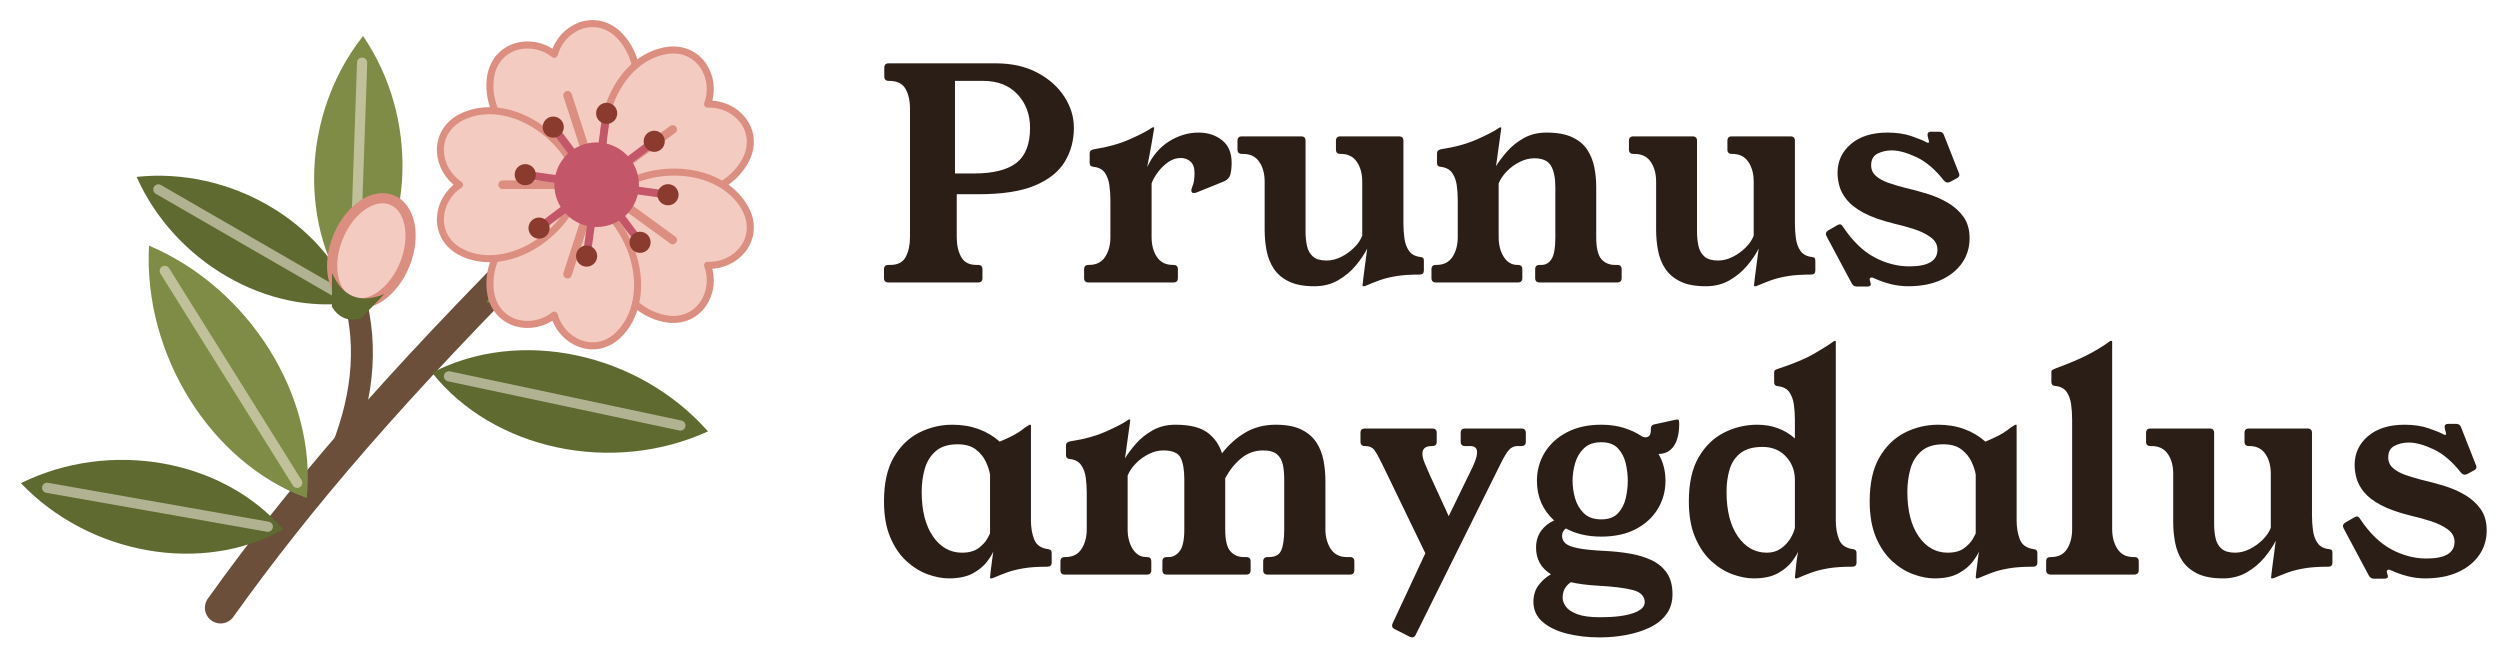
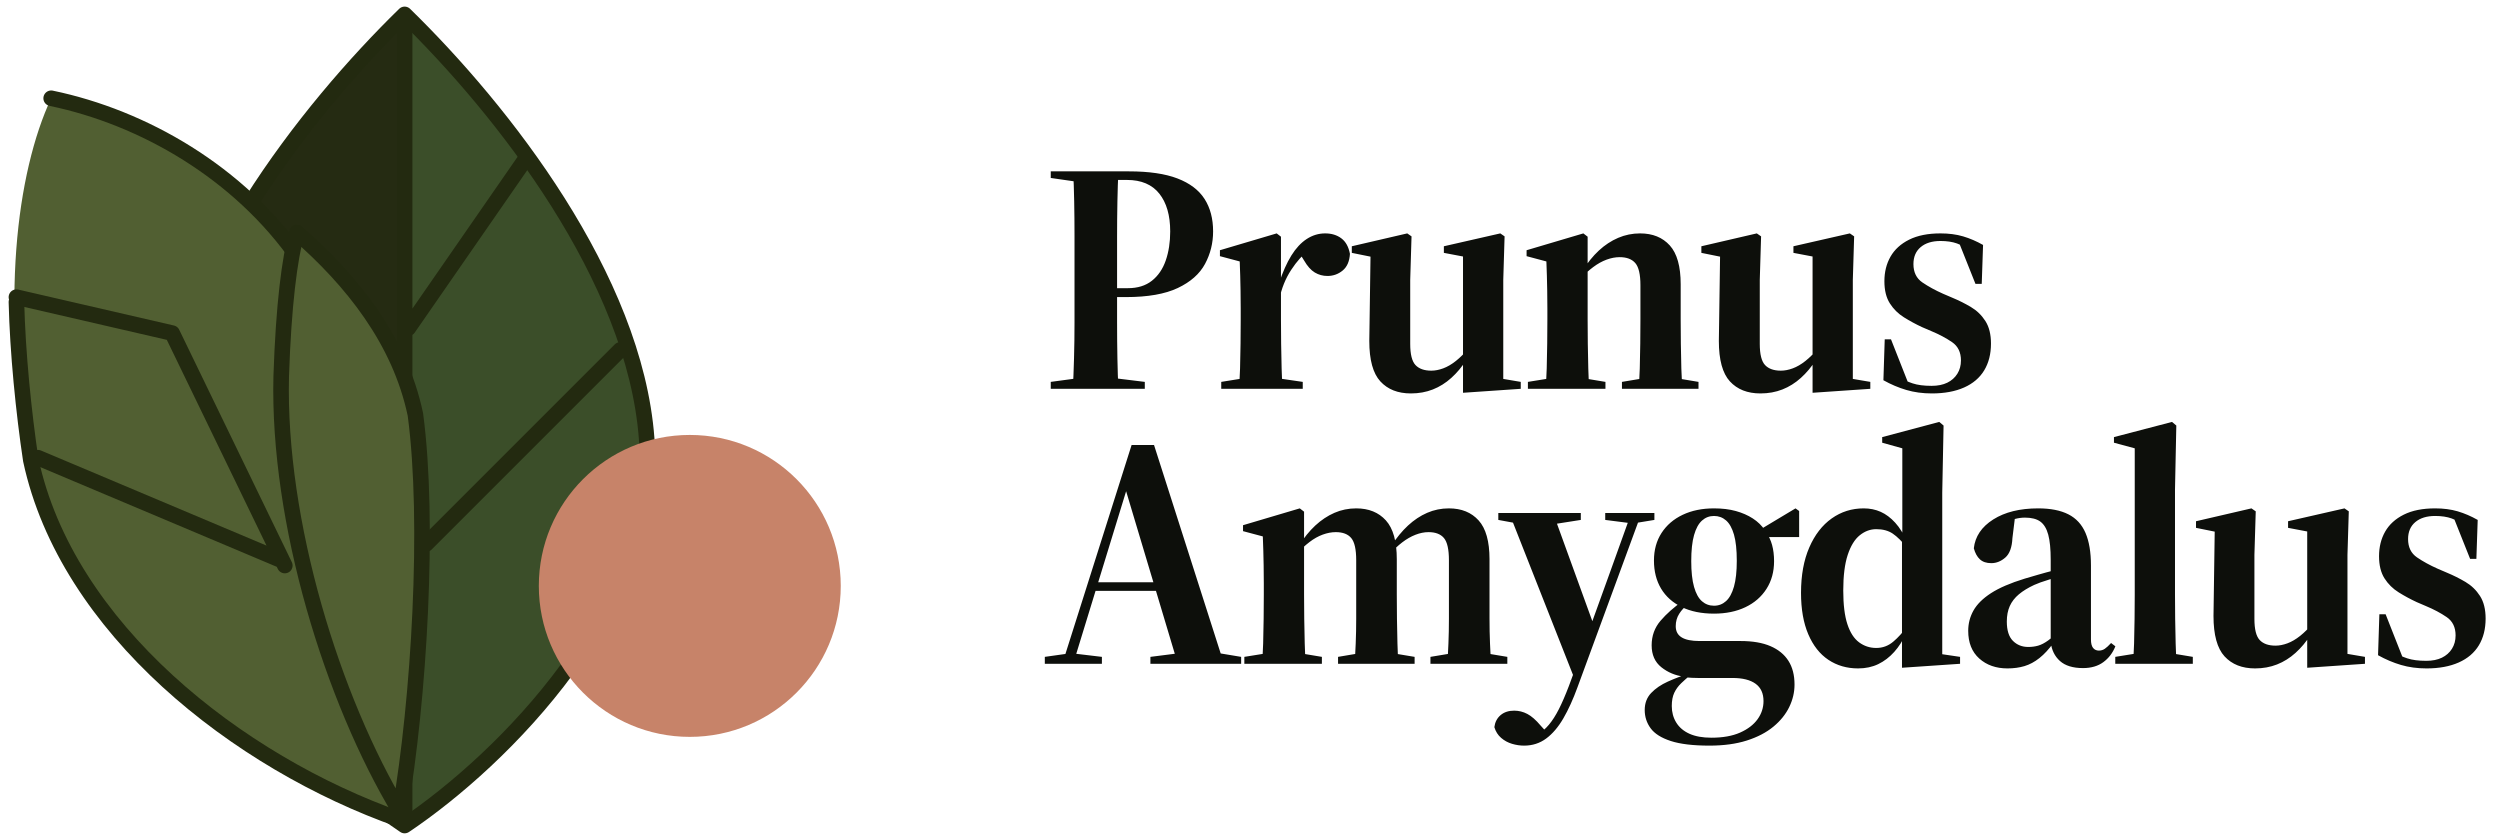
- <svg xmlns="http://www.w3.org/2000/svg" viewBox="0.18 17.46 376.53 98">
-   <g transform="translate(-2 -9) scale(1.18)">
-     <path d="M30 100C40 86 52 72 72 52" stroke="#6b4f3a" stroke-width="4" stroke-linecap="round" fill="none" />
-     <path d="M45 81C48 74 49 67 47 60" stroke="#6b4f3a" stroke-width="2.8" stroke-linecap="round" fill="none" />
-     <g transform="translate(38 90) rotate(-170)">
-       <path d="M0 0C9.2 -7.5 23.8 -7.5 34 0C23.8 7.5 9.2 7.5 0 0Z" fill="#5e6a2f" />
-       <path d="M2.0 0L30.6 0" stroke="#f5ede1" stroke-opacity=".55" stroke-width="1.3" stroke-linecap="round" />
-     </g>
-     <g transform="translate(41 86) rotate(-122)">
-       <path d="M0 0C10.3 -8.0 26.6 -8.0 38 0C26.6 8.0 10.3 8.0 0 0Z" fill="#7f8c45" />
-       <path d="M2.3 0L34.2 0" stroke="#f5ede1" stroke-opacity=".55" stroke-width="1.3" stroke-linecap="round" />
-     </g>
-     <g transform="translate(47 61) rotate(-150)">
-       <path d="M0 0C8.6 -7.0 22.4 -7.0 32 0C22.4 7.0 8.6 7.0 0 0Z" fill="#5e6a2f" />
-       <path d="M1.9 0L28.8 0" stroke="#f5ede1" stroke-opacity=".55" stroke-width="1.3" stroke-linecap="round" />
-     </g>
-     <g transform="translate(47 61) rotate(-88)">
-       <path d="M0 0C9.2 -7.5 23.8 -7.5 34 0C23.8 7.5 9.2 7.5 0 0Z" fill="#7f8c45" />
-       <path d="M2.0 0L30.6 0" stroke="#f5ede1" stroke-opacity=".55" stroke-width="1.3" stroke-linecap="round" />
-     </g>
-     <g transform="translate(57 70) rotate(12)">
-       <path d="M0 0C9.7 -8.0 25.2 -8.0 36 0C25.2 8.0 9.7 8.0 0 0Z" fill="#5e6a2f" />
-       <path d="M2.2 0L32.4 0" stroke="#f5ede1" stroke-opacity=".55" stroke-width="1.3" stroke-linecap="round" />
-     </g>
-     <g transform="translate(64 61) rotate(-28)">
-       <path d="M0 0C7.6 -6.5 19.6 -6.5 28 0C19.6 6.5 7.6 6.5 0 0Z" fill="#7f8c45" />
-       <path d="M1.7 0L25.2 0" stroke="#f5ede1" stroke-opacity=".55" stroke-width="1.3" stroke-linecap="round" />
-     </g>
-     <g transform="translate(47 60) rotate(22)">
-       <ellipse cx="0" cy="-6" rx="4.6" ry="7" fill="#f4cbc1" stroke="#dc8f80" stroke-width="1.3" />
-       <path d="M-3.6 -1.5Q0 2 3.6 -1.5L2 2.5Q0 4 -2 2.5Z" fill="#5e6a2f" />
-     </g>
-     <g transform="translate(78 46) rotate(-18)">
-       <path d="M0 -2C-7 -4 -11.5 -12 -8.5 -17.5C-6.5 -21 -2 -20.5 0 -17.5C2 -20.5 6.5 -21 8.5 -17.5C11.5 -12 7 -4 0 -2Z" fill="#f4cbc1" stroke="#dc8f80" stroke-width=".9" stroke-linejoin="round" />
-       <path d="M0 -3.5L0 -12" stroke="#dc8f80" stroke-width="1.1" stroke-linecap="round" />
-     </g>
-     <g transform="translate(78 46) rotate(54)">
-       <path d="M0 -2C-7 -4 -11.5 -12 -8.5 -17.5C-6.5 -21 -2 -20.5 0 -17.5C2 -20.5 6.5 -21 8.5 -17.5C11.5 -12 7 -4 0 -2Z" fill="#f4cbc1" stroke="#dc8f80" stroke-width=".9" stroke-linejoin="round" />
-       <path d="M0 -3.5L0 -12" stroke="#dc8f80" stroke-width="1.1" stroke-linecap="round" />
-     </g>
-     <g transform="translate(78 46) rotate(126)">
-       <path d="M0 -2C-7 -4 -11.5 -12 -8.5 -17.5C-6.5 -21 -2 -20.5 0 -17.5C2 -20.5 6.5 -21 8.5 -17.5C11.5 -12 7 -4 0 -2Z" fill="#f4cbc1" stroke="#dc8f80" stroke-width=".9" stroke-linejoin="round" />
-       <path d="M0 -3.5L0 -12" stroke="#dc8f80" stroke-width="1.1" stroke-linecap="round" />
-     </g>
-     <g transform="translate(78 46) rotate(198)">
-       <path d="M0 -2C-7 -4 -11.5 -12 -8.5 -17.5C-6.5 -21 -2 -20.5 0 -17.5C2 -20.5 6.5 -21 8.5 -17.5C11.5 -12 7 -4 0 -2Z" fill="#f4cbc1" stroke="#dc8f80" stroke-width=".9" stroke-linejoin="round" />
-       <path d="M0 -3.5L0 -12" stroke="#dc8f80" stroke-width="1.1" stroke-linecap="round" />
-     </g>
-     <g transform="translate(78 46) rotate(270)">
-       <path d="M0 -2C-7 -4 -11.5 -12 -8.5 -17.5C-6.5 -21 -2 -20.5 0 -17.5C2 -20.5 6.5 -21 8.5 -17.5C11.5 -12 7 -4 0 -2Z" fill="#f4cbc1" stroke="#dc8f80" stroke-width=".9" stroke-linejoin="round" />
-       <path d="M0 -3.5L0 -12" stroke="#dc8f80" stroke-width="1.1" stroke-linecap="round" />
-     </g>
-     <circle cx="78" cy="46" r="5.4" fill="#c4566a" />
-     <path d="M82.46 46.63L87.11 47.28" stroke="#c4566a" stroke-width="1" stroke-linecap="round" />
-     <circle cx="87.11" cy="47.28" r="1.35" fill="#8a3b2e" />
-     <path d="M80.71 49.59L83.54 53.35" stroke="#c4566a" stroke-width="1" stroke-linecap="round" />
-     <circle cx="83.54" cy="53.35" r="1.35" fill="#8a3b2e" />
-     <path d="M77.37 50.46L76.72 55.11" stroke="#c4566a" stroke-width="1" stroke-linecap="round" />
-     <circle cx="76.72" cy="55.11" r="1.35" fill="#8a3b2e" />
-     <path d="M74.41 48.71L70.65 51.54" stroke="#c4566a" stroke-width="1" stroke-linecap="round" />
-     <circle cx="70.65" cy="51.54" r="1.35" fill="#8a3b2e" />
-     <path d="M73.54 45.37L68.89 44.72" stroke="#c4566a" stroke-width="1" stroke-linecap="round" />
-     <circle cx="68.89" cy="44.72" r="1.35" fill="#8a3b2e" />
-     <path d="M75.29 42.41L72.46 38.65" stroke="#c4566a" stroke-width="1" stroke-linecap="round" />
-     <circle cx="72.46" cy="38.65" r="1.35" fill="#8a3b2e" />
-     <path d="M78.63 41.54L79.28 36.89" stroke="#c4566a" stroke-width="1" stroke-linecap="round" />
-     <circle cx="79.28" cy="36.89" r="1.35" fill="#8a3b2e" />
-     <path d="M81.59 43.29L85.35 40.46" stroke="#c4566a" stroke-width="1" stroke-linecap="round" />
-     <circle cx="85.35" cy="40.46" r="1.35" fill="#8a3b2e" />
+ <svg xmlns="http://www.w3.org/2000/svg" viewBox="47.43 15.33 695.51 233.66">
+   <g transform="translate(30 10) scale(.33333)">
+     <path d="M390 705C472 650 602 520 592 382C582 248 472 108 390 28C308 108 198 248 188 382C178 520 308 650 390 705Z" fill="#3b4e29" />
+     <path d="M390 705C308 650 178 520 188 382C198 248 308 108 390 28Z" fill="#252b12" />
+     <path d="M390 40V700M393 290L490 150M408 470L570 308" fill="none" stroke="#232a10" stroke-width="13" stroke-linejoin="round" stroke-linecap="round" />
+     <path d="M390 705C472 650 602 520 592 382C582 248 472 108 390 28C308 108 198 248 188 382C178 520 308 650 390 705Z" fill="none" stroke="#232a10" stroke-width="13" stroke-linejoin="round" stroke-linecap="round" />
+     <path d="M386 700C250 652 108 540 78 400C52 272 66 160 95 98C172 114 252 160 302 232C342 302 382 500 386 700Z" fill="#515f32" />
+     <path d="M66 268C67 310 72 360 78 400C108 540 250 652 386 700M95 98C172 114 252 160 302 232C342 302 382 500 386 700" fill="none" stroke="#232a10" stroke-width="13" stroke-linejoin="round" stroke-linecap="round" />
+     <path d="M66 264L196 294L290 488M84 398L288 484" fill="none" stroke="#232a10" stroke-width="13" stroke-linejoin="round" stroke-linecap="round" />
+     <path d="M386 693C330 600 284 452 287 330C289 270 294 232 300 210C346 250 386 300 399 362C411 452 402 600 386 693Z" fill="#515f32" stroke="#232a10" stroke-width="13" stroke-linejoin="round" stroke-linecap="round" />
+     <circle cx="628" cy="505" r="126" fill="#c78369" />
  </g>
-   <g fill="#2b1e16">
-     <path transform="translate(132 60)" d="M12.276 -6.82Q12.276 -5.06 12.936 -3.85Q13.596 -2.64 15.224 -2.64H15.488Q16.148 -2.64 16.148 -1.98V-0.66Q16.148 0.0 15.488 0.0H1.98Q1.32 0.0 1.32 -0.66V-1.98Q1.32 -2.64 1.98 -2.64H2.288Q3.96 -2.64 4.598 -3.85Q5.236 -5.06 5.236 -6.82V-26.18Q5.236 -27.984 4.554 -29.172Q3.872 -30.36 2.068 -30.36H2.024Q1.364 -30.36 1.364 -31.02V-32.34Q1.364 -33.0 2.024 -33.0H18.172Q21.736 -33.0 24.376 -31.614Q27.016 -30.228 28.468 -28.006Q29.92 -25.784 29.92 -23.276Q29.92 -20.46 28.556 -18.194Q27.192 -15.928 24.068 -14.608Q20.944 -13.288 15.576 -13.288H12.276ZM14.828 -16.412Q19.228 -16.412 21.274 -18.018Q23.32 -19.624 23.32 -23.276Q23.32 -26.312 21.428 -28.336Q19.536 -30.36 16.236 -30.36H12.012V-16.412ZM40.964 -17.38Q42.152 -19.932 44.264 -21.252Q46.376 -22.572 48.708 -22.572Q50.776 -22.572 52.228 -21.428Q53.68 -20.284 53.68 -18.04Q53.68 -17.072 53.504 -16.324Q53.328 -15.576 52.536 -15.224L48.4 -13.552Q48.136 -13.464 48.004 -13.464Q47.608 -13.464 47.608 -13.86Q47.608 -13.992 47.696 -14.256Q47.96 -14.872 48.026 -15.444Q48.092 -16.016 48.092 -16.456Q48.092 -17.644 47.498 -18.194Q46.904 -18.744 46.024 -18.744Q45.012 -18.744 44.132 -18.128Q43.252 -17.512 42.592 -16.632Q41.932 -15.752 41.624 -14.916V-6.82Q41.624 -5.06 42.416 -3.85Q43.208 -2.64 44.836 -2.64H44.924Q45.584 -2.64 45.584 -1.98V-0.66Q45.584 0.0 44.924 0.0H32.12Q31.46 0.0 31.46 -0.66V-1.98Q31.46 -2.64 32.12 -2.64H32.208Q33.836 -2.64 34.628 -3.85Q35.42 -5.06 35.42 -6.82V-12.364Q35.42 -13.552 35.266 -14.652Q35.112 -15.752 34.584 -16.522Q34.056 -17.292 32.824 -17.424Q32.296 -17.468 32.296 -17.996V-19.492Q32.296 -19.932 32.956 -20.064Q36.08 -20.548 38.434 -21.604Q40.788 -22.66 41.624 -23.276Q41.756 -23.364 41.844 -23.364H41.932Q42.02 -23.364 42.02 -23.276Q42.02 -23.232 41.91 -22.616Q41.8 -22.0 41.646 -21.054Q41.492 -20.108 41.294 -19.118Q41.096 -18.128 40.964 -17.38ZM79.552 -8.888Q79.552 -7.744 79.706 -6.622Q79.86 -5.5 80.41 -4.73Q80.96 -3.96 82.148 -3.828Q82.5 -3.784 82.566 -3.63Q82.632 -3.476 82.632 -3.256V-1.804Q82.632 -1.188 82.016 -1.188Q79.86 -1.188 78.43 -0.946Q77.0 -0.704 75.966 -0.33Q74.932 0.044 73.92 0.484Q73.744 0.572 73.568 0.572H73.48Q73.392 0.572 73.392 0.44Q73.392 0.308 73.546 -0.902Q73.7 -2.112 74.096 -5.104Q73.48 -3.872 72.38 -2.552Q71.28 -1.232 69.718 -0.33Q68.156 0.572 66.132 0.572Q63.756 0.572 62.282 -0.154Q60.808 -0.88 60.016 -2.09Q59.224 -3.3 58.938 -4.818Q58.652 -6.336 58.652 -7.92V-15.18Q58.652 -16.984 57.838 -18.172Q57.024 -19.36 55.396 -19.36H55.22Q54.56 -19.36 54.56 -20.02V-21.34Q54.56 -22.0 55.22 -22.0H64.152Q64.812 -22.0 64.812 -21.34V-7.656Q64.812 -6.468 65.032 -5.478Q65.252 -4.488 65.934 -3.894Q66.616 -3.3 67.98 -3.3Q69.08 -3.3 70.18 -3.85Q71.28 -4.4 72.138 -5.258Q72.996 -6.116 73.348 -7.04V-15.18Q73.348 -16.984 72.534 -18.172Q71.72 -19.36 70.136 -19.36H70.048Q69.388 -19.36 69.388 -20.02V-21.34Q69.388 -22.0 70.048 -22.0H78.892Q79.552 -22.0 79.552 -21.34ZM108.592 -14.344V-6.82Q108.592 -4.4 109.362 -3.52Q110.132 -2.64 111.408 -2.64H111.76Q112.42 -2.64 112.42 -1.98V-0.66Q112.42 0.0 111.76 0.0H100.056Q99.396 0.0 99.396 -0.66V-1.98Q99.396 -2.64 100.056 -2.64H100.364Q101.288 -2.64 101.86 -3.52Q102.432 -4.4 102.432 -6.82V-14.344Q102.432 -16.456 101.772 -17.578Q101.112 -18.7 99.264 -18.7Q98.164 -18.7 97.064 -18.15Q95.964 -17.6 95.128 -16.742Q94.292 -15.884 93.896 -14.916V-6.82Q93.896 -5.06 94.666 -3.85Q95.436 -2.64 96.712 -2.64H96.8Q97.46 -2.64 97.46 -1.98V-0.66Q97.46 0.0 96.8 0.0H84.436Q83.776 0.0 83.776 -0.66V-1.98Q83.776 -2.64 84.436 -2.64H84.524Q86.152 -2.64 86.944 -3.85Q87.736 -5.06 87.736 -6.82V-12.364Q87.736 -13.552 87.582 -14.652Q87.428 -15.752 86.878 -16.522Q86.328 -17.292 85.096 -17.424Q84.612 -17.468 84.612 -17.996V-19.492Q84.612 -19.932 85.228 -20.064Q88.396 -20.548 90.662 -21.56Q92.928 -22.572 93.808 -23.188Q94.028 -23.364 94.16 -23.364H94.204Q94.292 -23.364 94.292 -23.276Q94.292 -23.188 94.248 -22.924L93.5 -17.512Q94.116 -18.524 95.128 -19.69Q96.14 -20.856 97.636 -21.714Q99.132 -22.572 101.112 -22.572Q103.488 -22.572 104.984 -21.868Q106.48 -21.164 107.25 -19.976Q108.02 -18.788 108.306 -17.336Q108.592 -15.884 108.592 -14.344ZM138.512 -8.888Q138.512 -7.744 138.666 -6.622Q138.82 -5.5 139.37 -4.73Q139.92 -3.96 141.108 -3.828Q141.46 -3.784 141.526 -3.63Q141.592 -3.476 141.592 -3.256V-1.804Q141.592 -1.188 140.976 -1.188Q138.82 -1.188 137.39 -0.946Q135.96 -0.704 134.926 -0.33Q133.892 0.044 132.88 0.484Q132.704 0.572 132.528 0.572H132.44Q132.352 0.572 132.352 0.44Q132.352 0.308 132.506 -0.902Q132.66 -2.112 133.056 -5.104Q132.44 -3.872 131.34 -2.552Q130.24 -1.232 128.678 -0.33Q127.116 0.572 125.092 0.572Q122.716 0.572 121.242 -0.154Q119.768 -0.88 118.976 -2.09Q118.184 -3.3 117.898 -4.818Q117.612 -6.336 117.612 -7.92V-15.18Q117.612 -16.984 116.798 -18.172Q115.984 -19.36 114.356 -19.36H114.18Q113.52 -19.36 113.52 -20.02V-21.34Q113.52 -22.0 114.18 -22.0H123.112Q123.772 -22.0 123.772 -21.34V-7.656Q123.772 -6.468 123.992 -5.478Q124.212 -4.488 124.894 -3.894Q125.576 -3.3 126.94 -3.3Q128.04 -3.3 129.14 -3.85Q130.24 -4.4 131.098 -5.258Q131.956 -6.116 132.308 -7.04V-15.18Q132.308 -16.984 131.494 -18.172Q130.68 -19.36 129.096 -19.36H129.008Q128.348 -19.36 128.348 -20.02V-21.34Q128.348 -22.0 129.008 -22.0H137.852Q138.512 -22.0 138.512 -21.34ZM161.964 -15.18Q161.7 -15.048 161.524 -15.048Q161.216 -15.048 160.952 -15.356Q158.972 -17.864 156.816 -18.876Q154.66 -19.888 153.076 -19.888Q151.932 -19.888 150.964 -19.404Q149.996 -18.92 149.996 -17.644Q149.996 -16.676 150.722 -16.038Q151.448 -15.4 152.592 -15.004Q153.736 -14.608 154.924 -14.3Q156.64 -13.904 158.378 -13.376Q160.116 -12.848 161.568 -11.99Q163.02 -11.132 163.922 -9.856Q164.824 -8.58 164.824 -6.644Q164.824 -4.576 163.702 -2.948Q162.58 -1.32 160.512 -0.374Q158.444 0.572 155.584 0.572Q154.22 0.572 152.922 0.242Q151.624 -0.088 150.48 -0.616Q150.216 -0.748 150.084 -0.748Q149.776 -0.748 149.776 -0.44Q149.776 -0.352 149.864 -0.088Q149.952 0.176 149.952 0.264Q149.952 0.616 149.424 0.616H147.84Q147.356 0.616 147.092 0.176L143.308 -6.908Q143.176 -7.172 143.176 -7.304Q143.176 -7.612 143.528 -7.832L144.892 -8.624Q145.156 -8.756 145.288 -8.756Q145.552 -8.756 145.772 -8.36Q147.928 -5.148 150.502 -3.784Q153.076 -2.42 155.76 -2.42Q159.984 -2.42 159.984 -4.928Q159.984 -6.072 158.95 -6.82Q157.916 -7.568 156.398 -8.052Q154.88 -8.536 153.34 -8.888Q150.524 -9.592 148.852 -10.494Q147.18 -11.396 146.344 -12.43Q145.508 -13.464 145.222 -14.498Q144.936 -15.532 144.936 -16.5Q144.936 -19.14 146.96 -20.856Q148.984 -22.572 152.46 -22.572Q154.528 -22.572 156.112 -22.022Q157.696 -21.472 158.312 -21.12Q158.488 -21.032 158.576 -21.032Q158.708 -21.032 158.708 -21.208Q158.708 -21.34 158.576 -21.736Q158.532 -21.956 158.51 -22.066Q158.488 -22.176 158.488 -22.264Q158.488 -22.704 159.06 -22.704H160.204Q160.776 -22.704 160.952 -22.22L163.152 -16.632Q163.284 -16.368 163.284 -16.192Q163.284 -15.884 162.932 -15.708Z" />
-     <path transform="translate(132 104)" d="M23.452 -8.14Q23.452 -6.556 23.936 -5.302Q24.42 -4.048 26.048 -3.828Q26.576 -3.784 26.576 -3.256V-1.804Q26.576 -1.188 25.916 -1.188Q23.76 -1.188 22.33 -0.946Q20.9 -0.704 19.866 -0.33Q18.832 0.044 17.82 0.484Q17.644 0.572 17.512 0.572H17.38Q17.292 0.572 17.292 0.396Q17.292 0.22 17.38 -0.462Q17.468 -1.144 17.578 -2.002Q17.688 -2.86 17.776 -3.476Q17.556 -2.904 16.83 -1.936Q16.104 -0.968 14.718 -0.198Q13.332 0.572 11.088 0.572Q9.592 0.572 7.898 -0.044Q6.204 -0.66 4.708 -2.024Q3.212 -3.388 2.266 -5.61Q1.32 -7.832 1.32 -11.044Q1.32 -15.136 2.794 -17.666Q4.268 -20.196 6.622 -21.384Q8.976 -22.572 11.616 -22.572Q13.772 -22.572 15.576 -21.912Q17.38 -21.252 18.744 -20.02Q19.888 -20.504 20.702 -20.922Q21.516 -21.34 22.088 -21.78Q22.308 -21.956 22.55 -22.132Q22.792 -22.308 23.1 -22.484Q23.232 -22.572 23.32 -22.572H23.364Q23.452 -22.572 23.452 -22.484ZM17.292 -15.048Q17.16 -15.928 16.654 -17.006Q16.148 -18.084 15.136 -18.854Q14.124 -19.624 12.408 -19.624Q10.296 -19.624 9.108 -18.59Q7.92 -17.556 7.458 -15.928Q6.996 -14.3 6.996 -12.452Q6.996 -8.228 8.69 -5.764Q10.384 -3.3 13.068 -3.3Q14.652 -3.3 15.554 -3.982Q16.456 -4.664 16.852 -5.368Q17.248 -6.072 17.292 -6.204ZM71.5 -2.64Q72.16 -2.64 72.16 -1.98V-0.66Q72.16 0.0 71.5 0.0H59.092Q58.432 0.0 58.432 -0.66V-1.98Q58.432 -2.64 59.092 -2.64H59.312Q60.72 -2.64 61.16 -3.674Q61.6 -4.708 61.6 -6.82V-14.344Q61.6 -15.532 61.402 -16.522Q61.204 -17.512 60.522 -18.106Q59.84 -18.7 58.432 -18.7Q56.54 -18.7 55.11 -17.512Q53.68 -16.324 52.712 -14.52V-6.82Q52.712 -4.4 53.482 -3.52Q54.252 -2.64 55.528 -2.64H55.88Q56.54 -2.64 56.54 -1.98V-0.66Q56.54 0.0 55.88 0.0H43.912Q43.252 0.0 43.252 -0.66V-1.98Q43.252 -2.64 43.912 -2.64H44.22Q45.144 -2.64 45.848 -3.52Q46.552 -4.4 46.552 -6.82V-14.344Q46.552 -16.456 46.002 -17.578Q45.452 -18.7 43.384 -18.7Q42.284 -18.7 41.184 -18.15Q40.084 -17.6 39.248 -16.742Q38.412 -15.884 38.016 -14.916V-6.82Q38.016 -5.06 38.786 -3.85Q39.556 -2.64 40.832 -2.64H40.92Q41.58 -2.64 41.58 -1.98V-0.66Q41.58 0.0 40.92 0.0H28.556Q27.896 0.0 27.896 -0.66V-1.98Q27.896 -2.64 28.556 -2.64H28.644Q30.272 -2.64 31.064 -3.85Q31.856 -5.06 31.856 -6.82V-12.364Q31.856 -13.552 31.702 -14.652Q31.548 -15.752 30.998 -16.522Q30.448 -17.292 29.216 -17.424Q28.732 -17.468 28.732 -17.996V-19.492Q28.732 -19.932 29.348 -20.064Q32.516 -20.548 34.782 -21.56Q37.048 -22.572 37.928 -23.188Q38.148 -23.364 38.28 -23.364H38.324Q38.412 -23.364 38.412 -23.276Q38.412 -23.188 38.368 -22.924L37.62 -17.512Q38.236 -18.524 39.248 -19.69Q40.26 -20.856 41.756 -21.714Q43.252 -22.572 45.232 -22.572Q48.488 -22.572 50.072 -21.362Q51.656 -20.152 52.228 -18.26Q53.724 -20.196 55.726 -21.384Q57.728 -22.572 60.324 -22.572Q62.7 -22.572 64.174 -21.846Q65.648 -21.12 66.44 -19.91Q67.232 -18.7 67.518 -17.182Q67.804 -15.664 67.804 -14.08V-6.82Q67.804 -5.06 68.618 -3.85Q69.432 -2.64 71.016 -2.64ZM97.328 -22.0Q97.988 -22.0 97.988 -21.34V-20.02Q97.988 -19.36 97.328 -19.36H96.712Q96.008 -19.36 95.48 -18.81Q94.952 -18.26 94.16 -16.632L81.4 9.064Q81.136 9.636 80.52 9.372L78.276 8.228Q77.66 7.964 77.924 7.348L82.852 -3.212L76.384 -16.588Q75.592 -18.216 75.152 -18.788Q74.712 -19.36 73.832 -19.36H73.744Q73.084 -19.36 73.084 -20.02V-21.34Q73.084 -22.0 73.744 -22.0H83.908Q84.568 -22.0 84.568 -21.34V-20.02Q84.568 -19.36 83.908 -19.36H83.82Q82.412 -19.36 82.412 -18.216Q82.412 -17.644 82.72 -16.874Q83.028 -16.104 83.424 -15.224L86.372 -8.8L89.54 -15.312Q90.024 -16.236 90.332 -17.05Q90.64 -17.864 90.64 -18.436Q90.64 -19.36 89.628 -19.36H88.836Q88.176 -19.36 88.176 -20.02V-21.34Q88.176 -22.0 88.836 -22.0ZM120.516 -23.32Q120.692 -23.364 120.868 -23.364Q121.088 -23.364 121.088 -22.704Q121.088 -20.548 120.274 -19.36Q119.46 -18.172 117.964 -18.172Q119.02 -16.412 119.02 -14.124Q119.02 -11.792 117.854 -9.878Q116.688 -7.964 114.532 -6.842Q112.376 -5.72 109.34 -5.72Q106.26 -5.72 104.016 -6.952Q103.444 -6.512 103.444 -5.852Q103.444 -5.192 103.928 -4.73Q104.412 -4.268 105.798 -3.982Q107.184 -3.696 109.868 -3.564Q111.804 -3.476 113.63 -3.168Q115.456 -2.86 116.908 -2.178Q118.36 -1.496 119.218 -0.264Q120.076 0.968 120.076 2.948Q120.076 4.752 119.13 6.006Q118.184 7.26 116.578 8.008Q114.972 8.756 113.036 9.108Q111.1 9.46 109.12 9.46Q106.436 9.46 104.17 8.888Q101.904 8.316 100.518 7.128Q99.132 5.94 99.132 4.092Q99.132 2.64 99.902 1.606Q100.672 0.572 101.772 -0.044Q99.528 -1.452 99.528 -4.048Q99.528 -5.544 100.298 -6.6Q101.068 -7.656 102.256 -8.14Q99.66 -10.516 99.66 -14.124Q99.66 -16.456 100.826 -18.37Q101.992 -20.284 104.17 -21.428Q106.348 -22.572 109.34 -22.572Q111.188 -22.572 112.706 -22.11Q114.224 -21.648 115.412 -20.856Q115.632 -20.724 115.786 -20.702Q115.94 -20.68 116.028 -20.68Q116.38 -20.68 116.6 -20.922Q116.82 -21.164 116.82 -21.824V-21.956Q116.82 -22.528 117.304 -22.616ZM109.34 -19.932Q107.668 -19.932 106.722 -19.008Q105.776 -18.084 105.402 -16.742Q105.028 -15.4 105.028 -14.124Q105.028 -12.848 105.402 -11.506Q105.776 -10.164 106.722 -9.24Q107.668 -8.316 109.34 -8.316Q111.012 -8.316 111.87 -9.24Q112.728 -10.164 113.036 -11.506Q113.344 -12.848 113.344 -14.124Q113.344 -15.4 113.036 -16.742Q112.728 -18.084 111.87 -19.008Q111.012 -19.932 109.34 -19.932ZM109.164 6.424Q112.42 6.424 114.158 5.808Q115.896 5.192 115.896 4.18Q115.896 2.772 114.048 2.31Q112.2 1.848 108.856 1.672Q106.48 1.54 104.764 1.144Q103.532 1.98 103.532 3.476Q103.532 4.136 104.016 4.818Q104.5 5.5 105.732 5.962Q106.964 6.424 109.164 6.424ZM144.672 -8.14Q144.672 -6.556 145.156 -5.302Q145.64 -4.048 147.268 -3.828Q147.796 -3.784 147.796 -3.256V-1.804Q147.796 -1.188 147.136 -1.188Q144.98 -1.188 143.55 -0.946Q142.12 -0.704 141.086 -0.33Q140.052 0.044 139.04 0.484Q138.864 0.572 138.732 0.572H138.644Q138.512 0.572 138.512 0.44Q138.6 -0.572 138.71 -1.54Q138.82 -2.508 138.996 -3.476Q138.776 -2.904 138.05 -1.936Q137.324 -0.968 135.938 -0.198Q134.552 0.572 132.308 0.572Q130.812 0.572 129.118 -0.044Q127.424 -0.66 125.928 -2.024Q124.432 -3.388 123.486 -5.61Q122.54 -7.832 122.54 -11.044Q122.54 -15.136 124.014 -17.666Q125.488 -20.196 127.842 -21.384Q130.196 -22.572 132.836 -22.572Q136.18 -22.572 138.512 -20.504V-23.32Q138.512 -24.508 138.358 -25.608Q138.204 -26.708 137.676 -27.478Q137.148 -28.248 135.916 -28.38Q135.388 -28.424 135.388 -28.952V-30.448Q135.388 -30.712 135.564 -30.822Q135.74 -30.932 136.048 -31.02Q139.524 -32.164 141.482 -33.308Q143.44 -34.452 144.32 -35.112Q144.452 -35.2 144.54 -35.2H144.584Q144.672 -35.2 144.672 -35.112ZM138.512 -14.256Q138.512 -16.324 137.17 -17.776Q135.828 -19.228 133.628 -19.228Q131.516 -19.228 130.328 -18.304Q129.14 -17.38 128.678 -15.84Q128.216 -14.3 128.216 -12.452Q128.216 -8.228 129.91 -5.764Q131.604 -3.3 134.288 -3.3Q135.476 -3.3 136.356 -3.894Q137.236 -4.488 137.786 -5.368Q138.336 -6.248 138.512 -7.04ZM171.908 -8.14Q171.908 -6.556 172.392 -5.302Q172.876 -4.048 174.504 -3.828Q175.032 -3.784 175.032 -3.256V-1.804Q175.032 -1.188 174.372 -1.188Q172.216 -1.188 170.786 -0.946Q169.356 -0.704 168.322 -0.33Q167.288 0.044 166.276 0.484Q166.1 0.572 165.968 0.572H165.836Q165.748 0.572 165.748 0.396Q165.748 0.22 165.836 -0.462Q165.924 -1.144 166.034 -2.002Q166.144 -2.86 166.232 -3.476Q166.012 -2.904 165.286 -1.936Q164.56 -0.968 163.174 -0.198Q161.788 0.572 159.544 0.572Q158.048 0.572 156.354 -0.044Q154.66 -0.66 153.164 -2.024Q151.668 -3.388 150.722 -5.61Q149.776 -7.832 149.776 -11.044Q149.776 -15.136 151.25 -17.666Q152.724 -20.196 155.078 -21.384Q157.432 -22.572 160.072 -22.572Q162.228 -22.572 164.032 -21.912Q165.836 -21.252 167.2 -20.02Q168.344 -20.504 169.158 -20.922Q169.972 -21.34 170.544 -21.78Q170.764 -21.956 171.006 -22.132Q171.248 -22.308 171.556 -22.484Q171.688 -22.572 171.776 -22.572H171.82Q171.908 -22.572 171.908 -22.484ZM165.748 -15.048Q165.616 -15.928 165.11 -17.006Q164.604 -18.084 163.592 -18.854Q162.58 -19.624 160.864 -19.624Q158.752 -19.624 157.564 -18.59Q156.376 -17.556 155.914 -15.928Q155.452 -14.3 155.452 -12.452Q155.452 -8.228 157.146 -5.764Q158.84 -3.3 161.524 -3.3Q163.108 -3.3 164.01 -3.982Q164.912 -4.664 165.308 -5.368Q165.704 -6.072 165.748 -6.204ZM189.64 -2.64Q190.3 -2.64 190.3 -1.98V-0.66Q190.3 0.0 189.552 0.0H177.1Q176.352 0.0 176.352 -0.66V-1.98Q176.352 -2.64 177.012 -2.64H177.1Q178.728 -2.64 179.498 -3.85Q180.268 -5.06 180.268 -6.82V-23.32Q180.268 -24.552 180.114 -25.652Q179.96 -26.752 179.432 -27.522Q178.904 -28.292 177.672 -28.424Q177.144 -28.468 177.144 -28.996V-30.492Q177.144 -30.756 177.32 -30.844Q177.496 -30.932 177.804 -31.064Q180.928 -32.208 182.798 -33.198Q184.668 -34.188 185.9 -35.112Q185.988 -35.2 186.076 -35.2H186.208Q186.296 -35.2 186.296 -35.112V-6.864Q186.296 -5.104 187.088 -3.872Q187.88 -2.64 189.508 -2.64ZM216.392 -8.888Q216.392 -7.744 216.546 -6.622Q216.7 -5.5 217.25 -4.73Q217.8 -3.96 218.988 -3.828Q219.34 -3.784 219.406 -3.63Q219.472 -3.476 219.472 -3.256V-1.804Q219.472 -1.188 218.856 -1.188Q216.7 -1.188 215.27 -0.946Q213.84 -0.704 212.806 -0.33Q211.772 0.044 210.76 0.484Q210.584 0.572 210.408 0.572H210.32Q210.232 0.572 210.232 0.44Q210.232 0.308 210.386 -0.902Q210.54 -2.112 210.936 -5.104Q210.32 -3.872 209.22 -2.552Q208.12 -1.232 206.558 -0.33Q204.996 0.572 202.972 0.572Q200.596 0.572 199.122 -0.154Q197.648 -0.88 196.856 -2.09Q196.064 -3.3 195.778 -4.818Q195.492 -6.336 195.492 -7.92V-15.18Q195.492 -16.984 194.678 -18.172Q193.864 -19.36 192.236 -19.36H192.06Q191.4 -19.36 191.4 -20.02V-21.34Q191.4 -22.0 192.06 -22.0H200.992Q201.652 -22.0 201.652 -21.34V-7.656Q201.652 -6.468 201.872 -5.478Q202.092 -4.488 202.774 -3.894Q203.456 -3.3 204.82 -3.3Q205.92 -3.3 207.02 -3.85Q208.12 -4.4 208.978 -5.258Q209.836 -6.116 210.188 -7.04V-15.18Q210.188 -16.984 209.374 -18.172Q208.56 -19.36 206.976 -19.36H206.888Q206.228 -19.36 206.228 -20.02V-21.34Q206.228 -22.0 206.888 -22.0H215.732Q216.392 -22.0 216.392 -21.34ZM239.844 -15.18Q239.58 -15.048 239.404 -15.048Q239.096 -15.048 238.832 -15.356Q236.852 -17.864 234.696 -18.876Q232.54 -19.888 230.956 -19.888Q229.812 -19.888 228.844 -19.404Q227.876 -18.92 227.876 -17.644Q227.876 -16.676 228.602 -16.038Q229.328 -15.4 230.472 -15.004Q231.616 -14.608 232.804 -14.3Q234.52 -13.904 236.258 -13.376Q237.996 -12.848 239.448 -11.99Q240.9 -11.132 241.802 -9.856Q242.704 -8.58 242.704 -6.644Q242.704 -4.576 241.582 -2.948Q240.46 -1.32 238.392 -0.374Q236.324 0.572 233.464 0.572Q232.1 0.572 230.802 0.242Q229.504 -0.088 228.36 -0.616Q228.096 -0.748 227.964 -0.748Q227.656 -0.748 227.656 -0.44Q227.656 -0.352 227.744 -0.088Q227.832 0.176 227.832 0.264Q227.832 0.616 227.304 0.616H225.72Q225.236 0.616 224.972 0.176L221.188 -6.908Q221.056 -7.172 221.056 -7.304Q221.056 -7.612 221.408 -7.832L222.772 -8.624Q223.036 -8.756 223.168 -8.756Q223.432 -8.756 223.652 -8.36Q225.808 -5.148 228.382 -3.784Q230.956 -2.42 233.64 -2.42Q237.864 -2.42 237.864 -4.928Q237.864 -6.072 236.83 -6.82Q235.796 -7.568 234.278 -8.052Q232.76 -8.536 231.22 -8.888Q228.404 -9.592 226.732 -10.494Q225.06 -11.396 224.224 -12.43Q223.388 -13.464 223.102 -14.498Q222.816 -15.532 222.816 -16.5Q222.816 -19.14 224.84 -20.856Q226.864 -22.572 230.34 -22.572Q232.408 -22.572 233.992 -22.022Q235.576 -21.472 236.192 -21.12Q236.368 -21.032 236.456 -21.032Q236.588 -21.032 236.588 -21.208Q236.588 -21.34 236.456 -21.736Q236.412 -21.956 236.39 -22.066Q236.368 -22.176 236.368 -22.264Q236.368 -22.704 236.94 -22.704H238.084Q238.656 -22.704 238.832 -22.22L241.032 -16.632Q241.164 -16.368 241.164 -16.192Q241.164 -15.884 240.812 -15.708Z" />
+   <g fill="#0d0f0b">
+     <path d="M339.754 123.5V121.572L349.301 120.287H355.452L365.917 121.572V123.5ZM345.905 123.5Q346.088 119.92 346.226 115.054Q346.364 110.189 346.364 104.956Q346.364 99.724 346.364 94.95V90.911Q346.364 86.229 346.364 81.134Q346.364 76.039 346.272 71.312Q346.18 66.584 345.996 63.004H358.573Q358.389 66.584 358.298 71.358Q358.206 76.131 358.206 81.18Q358.206 86.229 358.206 90.911V94.95Q358.206 99.724 358.206 104.956Q358.206 110.189 358.298 115.054Q358.389 119.92 358.573 123.5ZM351.504 97.98V95.501H361.235Q365.274 95.501 367.891 93.436Q370.507 91.37 371.746 87.79Q372.986 84.21 372.986 79.711Q372.986 73.01 369.956 69.2Q366.927 65.391 360.96 65.391H351.504V63.004H361.511Q369.864 63.004 375.005 64.978Q380.146 66.951 382.533 70.669Q384.92 74.387 384.92 79.711Q384.92 84.577 382.671 88.754Q380.421 92.931 375.097 95.455Q369.773 97.98 360.684 97.98ZM339.754 64.84V63.004H355.268V66.217H349.301ZM387.185 123.5V121.572L395.172 120.287H401.047L409.86 121.572V123.5ZM392.05 123.5Q392.326 121.205 392.418 117.854Q392.509 114.504 392.555 110.923Q392.601 107.343 392.601 104.222V101.193Q392.601 98.347 392.555 96.144Q392.509 93.94 392.464 92.013Q392.418 90.085 392.326 88.065L386.818 86.596V84.944L402.607 80.262L403.801 81.18V93.39V93.757V104.222Q403.801 107.343 403.847 110.923Q403.893 114.504 403.984 117.854Q404.076 121.205 404.26 123.5ZM403.342 98.622 401.965 94.124H403.25Q404.811 89.442 406.692 86.413Q408.574 83.383 410.961 81.823Q413.348 80.262 416.102 80.262Q418.764 80.262 420.6 81.639Q422.436 83.016 422.987 85.954Q422.803 89.075 420.967 90.59Q419.131 92.104 416.745 92.104Q414.817 92.104 413.21 91.141Q411.604 90.177 410.227 87.79L408.574 85.128L411.237 85.311Q409.033 86.78 406.647 90.406Q404.26 94.032 403.342 98.622ZM439.94 124.785Q434.524 124.785 431.449 121.434Q428.374 118.084 428.374 110.189L428.741 84.577L431.219 87.239L423.508 85.678V83.842L438.931 80.262L440.124 81.088L439.757 93.206V111.015Q439.757 115.33 441.226 116.89Q442.694 118.451 445.632 118.451Q447.193 118.451 448.937 117.808Q450.681 117.166 452.471 115.743Q454.261 114.32 456.005 112.209L456.281 115.605H455.271Q453.527 118.359 451.186 120.471Q448.845 122.582 446.045 123.684Q443.245 124.785 439.94 124.785ZM454.445 124.602V115.881V115.697V86.688L449.12 85.678V83.842L464.818 80.262L466.012 81.088L465.644 93.206V120.746L470.51 121.572V123.5ZM472.5 123.5V121.572L480.486 120.287H486.362L494.073 121.572V123.5ZM477.365 123.5Q477.641 121.205 477.732 117.854Q477.824 114.504 477.87 110.923Q477.916 107.343 477.916 104.222V101.193Q477.916 98.347 477.87 96.144Q477.824 93.94 477.778 92.013Q477.732 90.085 477.641 88.065L472.133 86.596V84.944L487.922 80.262L489.116 81.18V89.993V90.177V104.222Q489.116 107.343 489.161 110.923Q489.207 114.504 489.299 117.854Q489.391 121.205 489.575 123.5ZM498.663 123.5V121.572L506.374 120.287H512.249L519.96 121.572V123.5ZM503.253 123.5Q503.528 121.205 503.62 117.854Q503.712 114.504 503.758 110.923Q503.804 107.343 503.804 104.222V94.675Q503.804 90.177 502.381 88.524Q500.958 86.872 498.02 86.872Q496.276 86.872 494.394 87.56Q492.512 88.249 490.676 89.626Q488.84 91.003 487.096 92.839L486.821 90.727H487.647Q489.758 87.331 492.237 85.036Q494.715 82.741 497.607 81.502Q500.499 80.262 503.712 80.262Q508.944 80.262 511.974 83.613Q515.003 86.964 515.003 94.399V104.222Q515.003 107.343 515.049 110.923Q515.095 114.504 515.187 117.854Q515.279 121.205 515.554 123.5ZM537.189 124.785Q531.773 124.785 528.698 121.434Q525.622 118.084 525.622 110.189L525.99 84.577L528.468 87.239L520.757 85.678V83.842L536.179 80.262L537.373 81.088L537.006 93.206V111.015Q537.006 115.33 538.474 116.89Q539.943 118.451 542.881 118.451Q544.441 118.451 546.186 117.808Q547.93 117.166 549.72 115.743Q551.51 114.32 553.254 112.209L553.53 115.605H552.52Q550.776 118.359 548.435 120.471Q546.094 122.582 543.294 123.684Q540.494 124.785 537.189 124.785ZM551.694 124.602V115.881V115.697V86.688L546.369 85.678V83.842L562.067 80.262L563.26 81.088L562.893 93.206V120.746L567.759 121.572V123.5ZM584.896 124.785Q581.04 124.785 577.781 123.821Q574.522 122.857 571.401 121.113L571.768 109.73H573.512L578.286 121.848H575.165V120.012Q577.46 121.297 579.525 121.985Q581.591 122.674 584.804 122.674Q587.374 122.674 589.164 121.802Q590.954 120.93 591.964 119.323Q592.974 117.717 592.974 115.605Q592.974 112.209 590.495 110.51Q588.017 108.812 584.712 107.435L582.142 106.333Q579.571 105.14 577.139 103.625Q574.706 102.111 573.191 99.724Q571.676 97.337 571.676 93.573Q571.676 89.718 573.375 86.734Q575.073 83.751 578.561 82.006Q582.05 80.262 587.282 80.262Q590.771 80.262 593.571 81.088Q596.371 81.915 599.125 83.475L598.757 94.308H597.013L592.331 82.557H595.636V85.311Q593.8 83.751 591.872 83.062Q589.945 82.374 587.282 82.374Q583.794 82.374 581.774 84.072Q579.755 85.77 579.755 88.8Q579.755 92.196 582.233 93.895Q584.712 95.593 588.017 97.062L590.587 98.163Q593.249 99.265 595.728 100.734Q598.207 102.202 599.767 104.635Q601.328 107.068 601.328 110.923Q601.328 115.238 599.446 118.359Q597.564 121.48 593.846 123.133Q590.128 124.785 584.896 124.785Z" />
+     <path d="M338.102 200.0V198.072L344.619 197.154H346.272L353.983 198.072V200.0ZM342.967 200.0 362.245 139.137H368.487L387.949 200.0H375.097L359.95 149.418H361.511L361.143 150.612L345.996 200.0ZM351.045 179.712V177.325H375.648V179.712ZM367.478 200.0V198.072L377.576 196.787H385.011L392.723 198.072V200.0ZM393.611 200.0V198.072L401.598 196.787H407.473L415.184 198.072V200.0ZM398.476 200.0Q398.752 197.705 398.844 194.354Q398.935 191.004 398.981 187.423Q399.027 183.843 399.027 180.722V177.693Q399.027 174.847 398.981 172.644Q398.935 170.44 398.889 168.513Q398.844 166.585 398.752 164.565L393.244 163.096V161.444L409.033 156.762L410.227 157.68V166.034V166.677V180.722Q410.227 183.843 410.273 187.423Q410.319 191.004 410.41 194.354Q410.502 197.705 410.686 200.0ZM419.682 200.0V198.072L427.302 196.787H433.269L440.98 198.072V200.0ZM424.272 200.0Q424.456 197.705 424.594 194.354Q424.731 191.004 424.731 187.423Q424.731 183.843 424.731 180.722V171.175Q424.731 166.677 423.354 165.024Q421.977 163.372 419.04 163.372Q417.295 163.372 415.413 164.06Q413.532 164.749 411.741 166.126Q409.951 167.503 408.207 169.339L407.932 167.227H408.758Q410.869 163.831 413.348 161.536Q415.827 159.241 418.672 158.002Q421.518 156.762 424.731 156.762Q429.964 156.762 432.993 160.113Q436.023 163.464 436.023 170.899V180.722Q436.023 183.843 436.068 187.423Q436.114 191.004 436.206 194.354Q436.298 197.705 436.482 200.0ZM445.386 200.0V198.072L453.097 196.787H459.064L466.776 198.072V200.0ZM450.068 200.0Q450.252 197.705 450.389 194.354Q450.527 191.004 450.527 187.423Q450.527 183.843 450.527 180.722V171.175Q450.527 166.677 449.15 165.024Q447.773 163.372 444.835 163.372Q443.091 163.372 441.209 164.106Q439.327 164.841 437.537 166.218Q435.747 167.595 434.003 169.522L433.636 167.227H434.462Q436.665 163.831 439.144 161.536Q441.622 159.241 444.468 158.002Q447.314 156.762 450.527 156.762Q455.76 156.762 458.789 160.113Q461.818 163.464 461.818 170.899V180.722Q461.818 183.843 461.818 187.423Q461.818 191.004 461.956 194.354Q462.094 197.705 462.277 200.0ZM471.428 222.766Q469.775 222.766 468.077 222.262Q466.379 221.757 465.048 220.609Q463.717 219.462 463.166 217.626Q463.441 215.514 464.91 214.275Q466.379 213.036 468.674 213.036Q470.602 213.036 472.346 213.954Q474.09 214.872 476.018 217.167L477.854 219.186L476.569 220.288L475.008 219.829Q476.936 218.635 478.359 216.937Q479.782 215.239 481.113 212.623Q482.444 210.006 483.913 206.151L487.126 197.43L487.309 196.787L495.296 174.663L501.263 158.047H504.109L486.299 206.518Q484.463 211.567 482.352 215.193Q480.241 218.819 477.578 220.793Q474.916 222.766 471.428 222.766ZM485.381 203.947 467.297 158.047H479.506L491.165 190.177L488.044 197.613ZM464.267 159.975V158.047H487.217V159.975L479.047 161.26H471.244ZM494.011 159.975V158.047H507.689V159.975L502.089 160.893H501.171ZM522.99 222.766Q516.197 222.766 512.249 221.481Q508.302 220.196 506.649 217.947Q504.997 215.698 504.997 212.852Q504.997 210.006 506.787 208.124Q508.577 206.242 511.423 204.957Q514.269 203.672 517.482 202.662L517.849 203.029Q516.38 204.223 515.141 205.416Q513.902 206.61 513.213 208.078Q512.525 209.547 512.525 211.75Q512.525 214.321 513.764 216.34Q515.003 218.36 517.436 219.462Q519.869 220.563 523.541 220.563Q528.314 220.563 531.527 219.14Q534.74 217.717 536.393 215.422Q538.045 213.127 538.045 210.373Q538.045 207.16 535.842 205.554Q533.639 203.947 529.416 203.947H519.869Q519.134 203.947 518.124 203.901Q517.115 203.856 516.197 203.764L515.921 203.58Q512.341 203.121 509.633 200.964Q506.925 198.807 506.925 194.859Q506.925 190.912 509.403 188.02Q511.882 185.128 515.554 182.558V181.732L516.931 183.568Q515.554 184.578 514.59 186.092Q513.626 187.607 513.626 189.535Q513.626 191.646 515.279 192.656Q516.931 193.666 520.236 193.666H531.711Q536.668 193.666 539.973 195.089Q543.278 196.512 544.976 199.174Q546.674 201.836 546.674 205.783Q546.674 208.996 545.205 212.026Q543.737 215.055 540.799 217.488Q537.861 219.921 533.409 221.344Q528.957 222.766 522.99 222.766ZM524.275 186.046Q519.042 186.046 515.279 184.21Q511.515 182.374 509.541 179.07Q507.567 175.765 507.567 171.267Q507.567 166.86 509.679 163.601Q511.79 160.342 515.554 158.552Q519.318 156.762 524.275 156.762Q527.672 156.762 530.334 157.497Q532.996 158.231 535.062 159.562Q537.127 160.893 538.412 162.821L538.688 163.28Q539.881 164.932 540.432 166.952Q540.983 168.972 540.983 171.45Q540.983 175.857 538.871 179.161Q536.76 182.466 532.996 184.256Q529.232 186.046 524.275 186.046ZM524.275 183.843Q526.203 183.843 527.626 182.558Q529.049 181.273 529.829 178.519Q530.609 175.765 530.609 171.358Q530.609 166.768 529.829 164.06Q529.049 161.352 527.626 160.113Q526.203 158.874 524.275 158.874Q522.347 158.874 520.924 160.159Q519.501 161.444 518.721 164.198Q517.941 166.952 517.941 171.45Q517.941 175.857 518.721 178.611Q519.501 181.365 520.924 182.604Q522.347 183.843 524.275 183.843ZM536.943 164.749 536.484 162.821H536.852L546.95 156.762L547.959 157.497V164.749ZM564.362 201.285Q559.68 201.285 556.1 198.898Q552.52 196.512 550.5 191.784Q548.481 187.056 548.481 180.263Q548.481 172.919 550.776 167.641Q553.071 162.362 557.018 159.562Q560.965 156.762 565.923 156.762Q568.493 156.762 570.65 157.726Q572.808 158.69 574.689 160.755Q576.571 162.821 578.04 166.218H579.234L578.132 167.87Q575.837 165.024 574.001 163.785Q572.165 162.546 569.411 162.546Q566.932 162.546 564.821 164.244Q562.71 165.942 561.47 169.706Q560.231 173.47 560.231 179.62Q560.231 185.496 561.379 188.984Q562.526 192.472 564.637 194.033Q566.749 195.594 569.411 195.594Q572.073 195.594 574.139 193.849Q576.204 192.105 578.04 189.535L578.591 191.554H577.673Q576.388 194.492 574.414 196.695Q572.44 198.898 569.962 200.092Q567.483 201.285 564.362 201.285ZM576.571 201.102V192.931V192.564V165.3L576.663 164.29V140.055L571.063 138.494V136.933L586.945 132.711L588.138 133.72L587.771 152.356V197.338L592.728 198.072V200.0ZM605.918 201.285Q601.144 201.285 598.069 198.531Q594.994 195.777 594.994 190.82Q594.994 187.791 596.462 185.174Q597.931 182.558 601.328 180.355Q604.724 178.152 610.691 176.316Q612.252 175.857 614.455 175.214Q616.658 174.571 619.183 173.929Q621.707 173.286 624.094 172.644V174.571Q620.422 175.673 617.576 176.545Q614.731 177.417 613.354 178.06Q610.783 179.253 609.085 180.676Q607.387 182.099 606.56 183.935Q605.734 185.771 605.734 188.25Q605.734 191.922 607.433 193.62Q609.131 195.318 611.701 195.318Q613.17 195.318 614.455 194.951Q615.74 194.584 617.209 193.528Q618.678 192.472 620.698 190.636L621.432 194.217H618.678Q616.842 196.787 614.822 198.394Q612.803 200.0 610.646 200.643Q608.488 201.285 605.918 201.285ZM626.94 201.193Q622.717 201.193 620.514 199.22Q618.311 197.246 617.944 193.941V193.666V171.083Q617.944 166.585 617.255 164.06Q616.567 161.536 615.052 160.434Q613.537 159.333 610.783 159.333Q609.406 159.333 608.029 159.7Q606.652 160.067 605.367 160.618L608.121 158.323L607.295 165.024Q607.111 168.88 605.321 170.44Q603.531 172.001 601.42 172.001Q599.4 172.001 598.253 170.945Q597.105 169.89 596.554 167.87Q597.105 162.913 601.97 159.838Q606.836 156.762 614.455 156.762Q619.596 156.762 622.855 158.415Q626.114 160.067 627.629 163.601Q629.143 167.136 629.143 172.644V193.207Q629.143 194.859 629.74 195.594Q630.337 196.328 631.346 196.328Q632.264 196.328 632.999 195.823Q633.733 195.318 634.743 194.217L635.936 195.135Q634.835 197.889 632.586 199.541Q630.337 201.193 626.94 201.193ZM635.907 200.0V198.072L643.893 196.787H649.769L657.48 198.072V200.0ZM640.772 200.0Q641.048 197.705 641.139 194.354Q641.231 191.004 641.277 187.423Q641.323 183.843 641.323 180.722V140.055L635.54 138.494V136.933L651.696 132.711L652.89 133.72L652.523 151.53V180.722Q652.523 183.843 652.568 187.423Q652.614 191.004 652.706 194.354Q652.798 197.705 652.982 200.0ZM674.8 201.285Q669.384 201.285 666.309 197.935Q663.234 194.584 663.234 186.689L663.601 161.077L666.079 163.739L658.368 162.178V160.342L673.791 156.762L674.984 157.588L674.617 169.706V187.515Q674.617 191.83 676.086 193.39Q677.554 194.951 680.492 194.951Q682.053 194.951 683.797 194.308Q685.541 193.666 687.331 192.243Q689.121 190.82 690.865 188.709L691.141 192.105H690.131Q688.387 194.859 686.046 196.971Q683.705 199.082 680.905 200.184Q678.105 201.285 674.8 201.285ZM689.305 201.102V192.381V192.197V163.188L683.98 162.178V160.342L699.678 156.762L700.872 157.588L700.504 169.706V197.246L705.37 198.072V200.0ZM722.507 201.285Q718.651 201.285 715.392 200.321Q712.133 199.357 709.012 197.613L709.379 186.23H711.124L715.897 198.348H712.776V196.512Q715.071 197.797 717.137 198.485Q719.202 199.174 722.415 199.174Q724.985 199.174 726.775 198.302Q728.566 197.43 729.575 195.823Q730.585 194.217 730.585 192.105Q730.585 188.709 728.107 187.01Q725.628 185.312 722.323 183.935L719.753 182.833Q717.182 181.64 714.75 180.125Q712.317 178.611 710.802 176.224Q709.288 173.837 709.288 170.073Q709.288 166.218 710.986 163.234Q712.684 160.251 716.173 158.506Q719.661 156.762 724.894 156.762Q728.382 156.762 731.182 157.588Q733.982 158.415 736.736 159.975L736.369 170.808H734.624L729.943 159.057H733.247V161.811Q731.411 160.251 729.484 159.562Q727.556 158.874 724.894 158.874Q721.405 158.874 719.386 160.572Q717.366 162.27 717.366 165.3Q717.366 168.696 719.845 170.394Q722.323 172.093 725.628 173.562L728.198 174.663Q730.861 175.765 733.339 177.234Q735.818 178.702 737.378 181.135Q738.939 183.568 738.939 187.423Q738.939 191.738 737.057 194.859Q735.175 197.98 731.457 199.633Q727.739 201.285 722.507 201.285Z" />
  </g>
</svg>
